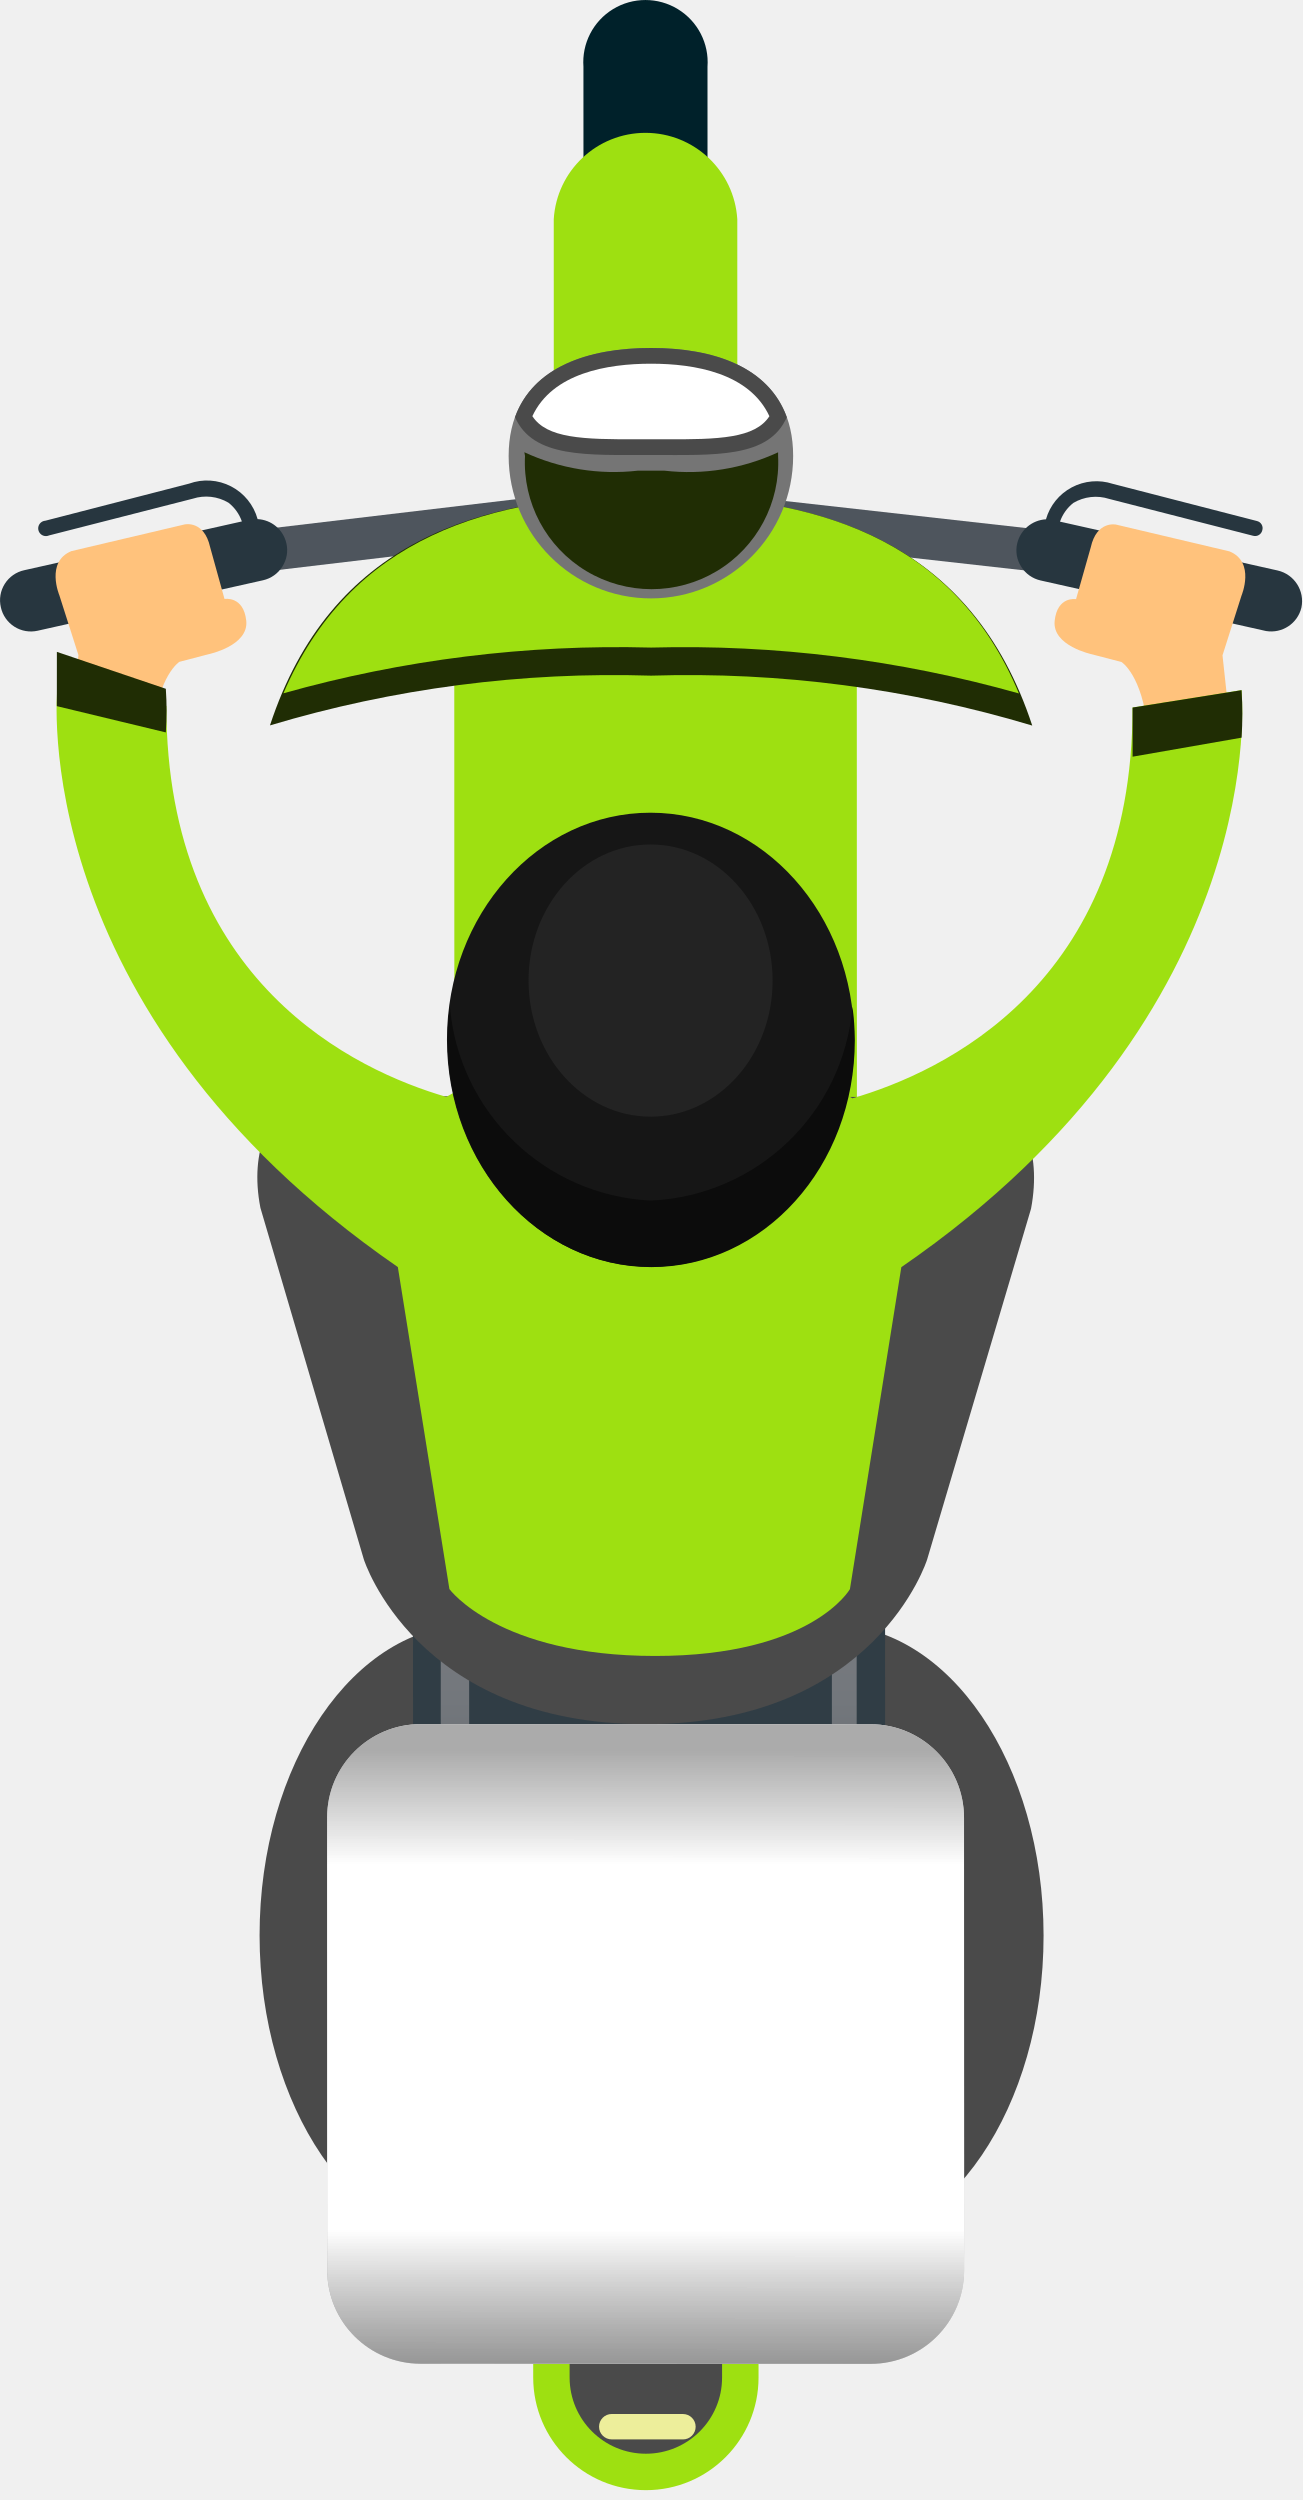
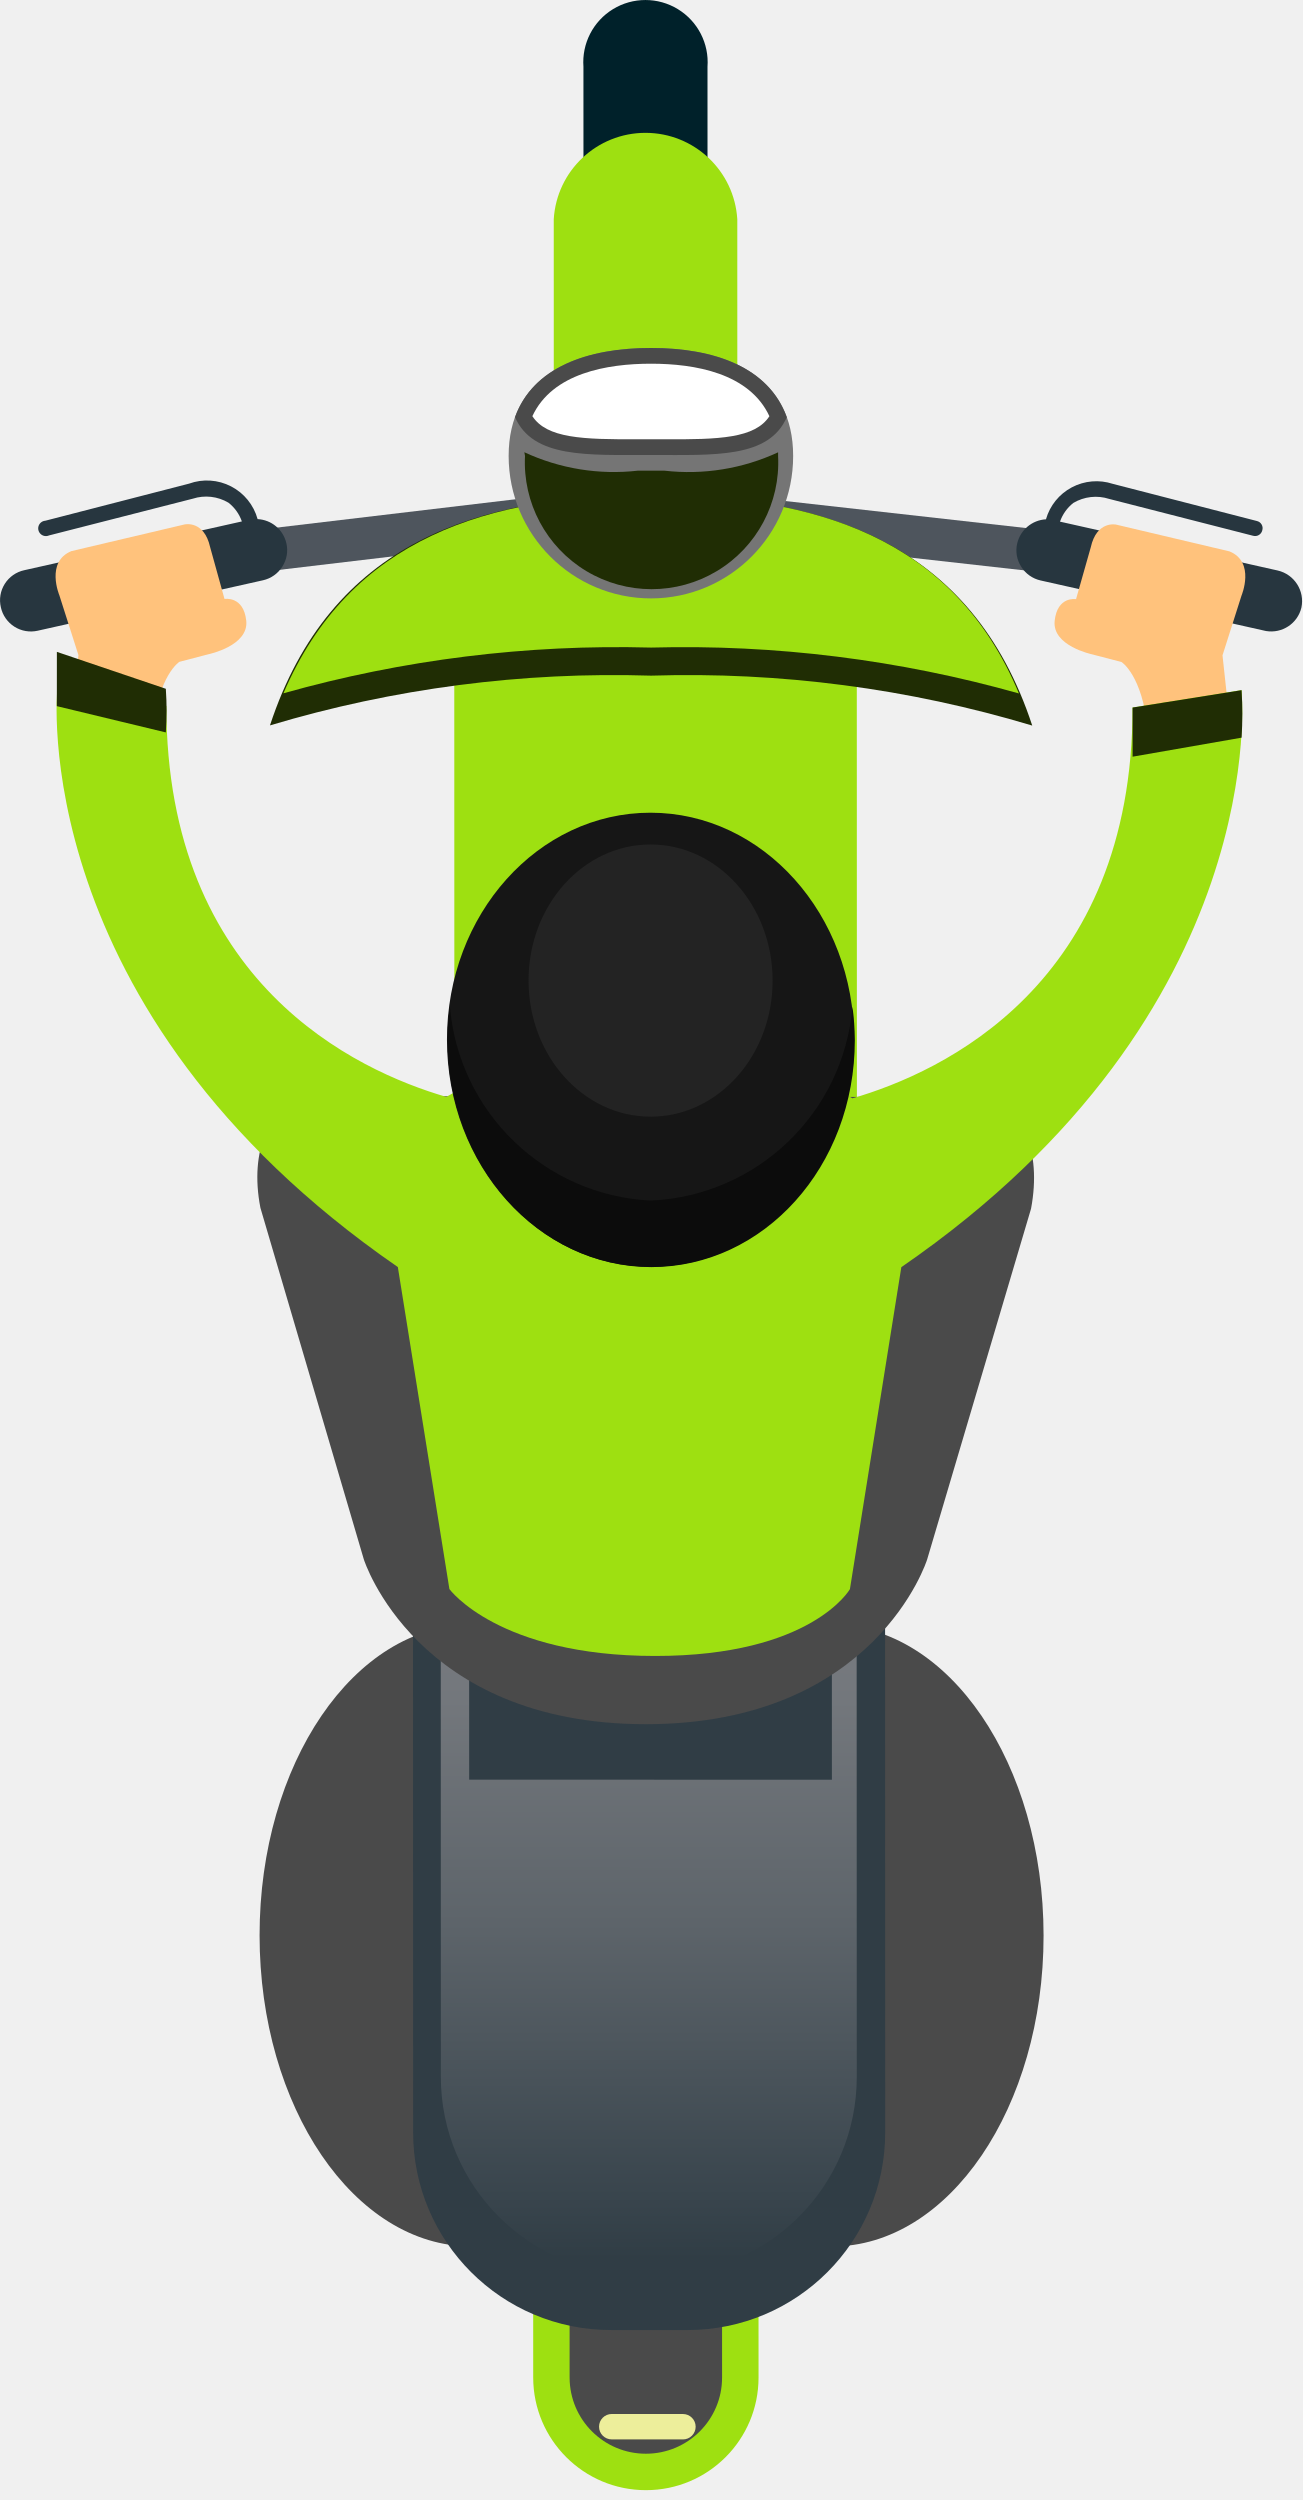
<svg xmlns="http://www.w3.org/2000/svg" width="50" height="96" viewBox="0 0 50 96" fill="none">
  <path d="M19.555 62.586C19.078 62.458 18.586 62.393 18.091 62.394C13.598 62.392 9.966 67.733 9.968 74.319C9.969 80.906 13.604 86.261 18.097 86.262C18.591 86.263 19.083 86.198 19.56 86.07L19.555 62.586Z" fill="#4A4A4A" />
  <path d="M30.403 62.589C30.906 62.454 31.424 62.39 31.944 62.396C36.437 62.397 40.072 67.739 40.073 74.326C40.075 80.913 36.443 86.266 31.949 86.265C31.451 86.266 30.955 86.201 30.473 86.072L30.403 62.589Z" fill="#4A4A4A" />
  <path d="M10.175 21.948L9.61 20.381L20.933 19.036L21.511 20.602L10.175 21.948Z" fill="#4E555D" />
  <path d="M0.033 23.321C-0.04 23.012 0.014 22.688 0.183 22.42C0.352 22.152 0.621 21.963 0.931 21.896L9.288 20.023C9.189 19.739 9.011 19.49 8.774 19.304C8.36 19.058 7.86 19.002 7.401 19.15L1.881 20.561C1.773 20.608 1.648 20.587 1.562 20.507C1.476 20.427 1.445 20.304 1.483 20.193C1.522 20.082 1.622 20.005 1.739 19.996L7.259 18.572C7.788 18.38 8.373 18.418 8.873 18.677C9.373 18.935 9.742 19.391 9.892 19.934C10.425 19.96 10.876 20.338 10.996 20.858C11.07 21.166 11.014 21.491 10.842 21.757C10.674 22.025 10.406 22.215 10.098 22.283L1.445 24.22C1.139 24.289 0.817 24.233 0.552 24.064C0.287 23.895 0.1 23.628 0.033 23.321Z" fill="#27363F" />
  <path d="M39.779 21.953L40.382 20.387L28.34 19.036L27.737 20.602L39.779 21.953Z" fill="#4E555D" />
  <path d="M49.974 23.332C50.109 22.688 49.704 22.054 49.062 21.907L40.704 20.031C40.803 19.747 40.981 19.497 41.217 19.312C41.632 19.066 42.132 19.01 42.591 19.158L48.112 20.572C48.187 20.595 48.268 20.586 48.336 20.547C48.404 20.508 48.453 20.443 48.471 20.366C48.495 20.291 48.486 20.21 48.447 20.142C48.408 20.073 48.342 20.025 48.266 20.007L42.732 18.58C42.211 18.409 41.643 18.457 41.158 18.714C40.674 18.97 40.315 19.413 40.165 19.941C39.633 19.971 39.184 20.347 39.061 20.865C38.987 21.173 39.043 21.498 39.215 21.764C39.383 22.032 39.651 22.221 39.96 22.29L48.613 24.231C49.233 24.336 49.828 23.944 49.974 23.332Z" fill="#27363F" />
  <path d="M27.171 18.395L27.168 2.564C27.233 1.672 26.794 0.817 26.03 0.351C25.266 -0.116 24.305 -0.116 23.541 0.35C22.777 0.816 22.339 1.67 22.404 2.563L22.408 18.394C22.5 19.642 23.539 20.608 24.79 20.608C26.041 20.608 27.08 19.643 27.171 18.395Z" fill="#00212A" />
-   <path d="M28.315 24.251L28.312 8.42C28.199 6.556 26.654 5.102 24.787 5.101C22.92 5.101 21.376 6.555 21.264 8.419L21.267 24.25C21.38 26.114 22.925 27.568 24.792 27.568C26.659 27.569 28.203 26.115 28.315 24.251V24.251Z" fill="#9EE011" />
+   <path d="M28.315 24.251L28.312 8.42C28.199 6.556 26.654 5.102 24.787 5.101C22.92 5.101 21.376 6.555 21.264 8.419L21.267 24.25C21.38 26.114 22.925 27.568 24.792 27.568C26.659 27.569 28.203 26.115 28.315 24.251Z" fill="#9EE011" />
  <path d="M27.172 24.251L27.169 8.42C27.077 7.173 26.038 6.207 24.787 6.207C23.536 6.206 22.497 7.172 22.406 8.419L22.409 24.25C22.501 25.498 23.541 26.464 24.791 26.464C26.042 26.464 27.081 25.499 27.172 24.251Z" fill="#9EE011" />
  <rect width="15.457" height="31.046" transform="matrix(1 0.000230218 0.000230195 1 17.4434 22.6445)" fill="#9EE011" />
  <path d="M29.128 91.296L29.126 80.177C29.125 77.788 27.188 75.85 24.798 75.85C22.409 75.849 20.472 77.786 20.473 80.175L20.475 91.294C20.476 93.684 22.413 95.622 24.803 95.622C27.192 95.623 29.129 93.686 29.128 91.296Z" fill="#9EE011" />
  <path d="M27.728 91.297L27.725 80.178C27.725 78.561 26.414 77.25 24.797 77.25C23.181 77.249 21.87 78.56 21.871 80.176L21.873 91.295C21.874 92.912 23.184 94.223 24.801 94.223C26.418 94.224 27.728 92.913 27.728 91.297Z" fill="#4A4A4A" />
-   <path d="M26.713 93.186V93.186C26.713 92.917 26.495 92.698 26.225 92.698L23.491 92.697C23.221 92.697 23.003 92.916 23.003 93.185V93.185C23.003 93.455 23.222 93.673 23.491 93.673L26.226 93.674C26.355 93.674 26.479 93.623 26.57 93.531C26.662 93.439 26.713 93.315 26.713 93.186Z" fill="#EDEE9B" />
+   <path d="M26.713 93.186C26.713 92.917 26.495 92.698 26.225 92.698L23.491 92.697C23.221 92.697 23.003 92.916 23.003 93.185C23.003 93.455 23.222 93.673 23.491 93.673L26.226 93.674C26.355 93.674 26.479 93.623 26.57 93.531C26.662 93.439 26.713 93.315 26.713 93.186Z" fill="#EDEE9B" />
  <path d="M25.002 25.945C29.952 25.79 34.895 26.437 39.638 27.862C37.326 20.825 31.638 19.014 25.001 19.012C18.363 19.011 12.677 20.82 10.367 27.855C15.11 26.434 20.053 25.789 25.002 25.945Z" fill="#202D04" />
  <path d="M25.003 19.012C18.776 19.011 13.449 20.64 10.883 26.623C15.474 25.329 20.235 24.737 25.004 24.867C29.773 24.739 34.535 25.333 39.127 26.629C36.609 20.594 31.229 19.014 25.003 19.012Z" fill="#9EE011" />
  <path d="M25.003 22.979C21.982 22.979 19.533 20.529 19.532 17.509C19.532 14.504 21.983 13.362 25 13.363C28.017 13.363 30.457 14.507 30.457 17.511C30.458 20.527 28.018 22.973 25.003 22.979Z" fill="#757575" />
  <path d="M20.135 17.366C21.497 17.999 23.008 18.244 24.5 18.073L25.514 18.074C27.006 18.245 28.517 18.001 29.879 17.369L29.879 17.51C29.972 19.305 29.067 21.006 27.525 21.931C25.984 22.856 24.058 22.856 22.516 21.93C20.974 21.004 20.069 19.303 20.16 17.508L20.135 17.366Z" fill="#202D04" />
  <path d="M25 13.363C22.548 13.362 20.469 14.106 19.776 16.019C20.47 17.599 22.549 17.471 25.002 17.471C27.454 17.472 29.52 17.601 30.213 16.021C29.52 14.108 27.453 13.363 25 13.363Z" fill="#4A4A4A" />
  <path d="M20.443 15.981C21.213 14.325 23.318 13.966 25 13.966C26.682 13.966 28.774 14.326 29.545 15.983C28.993 16.83 27.62 16.881 25.501 16.868L24.5 16.867C22.369 16.88 20.995 16.828 20.443 15.981Z" fill="white" />
  <rect width="18.128" height="35.912" rx="7.59" transform="matrix(1 0.000230218 0.000230195 1 15.8574 53.5596)" fill="#303D45" />
  <rect width="15.971" height="32.818" rx="7.59" transform="matrix(1 0.000230218 0.000230195 1 16.9229 54.5244)" fill="url(#paint0_linear_1260_1713)" />
  <path d="M31.945 68.342L31.944 64.144C32.044 60.185 28.929 56.886 24.971 56.759C21.019 56.891 17.913 60.186 18.015 64.141L18.016 68.339L31.945 68.342Z" fill="#303D45" />
  <path d="M34.738 42.125C35.791 41.853 36.895 41.853 37.948 42.125C39.232 42.524 40.015 44.167 39.592 46.414L35.603 59.882C35.603 59.882 33.627 66.211 24.794 66.209C15.962 66.207 13.97 59.877 13.97 59.877L10 46.382C9.563 44.135 10.384 42.53 11.643 42.094C12.69 41.82 13.791 41.82 14.839 42.094L34.738 42.125Z" fill="#4A4A4A" />
  <path d="M2.768 27.403L3.012 25.156L2.279 22.858C2.279 22.858 1.74 21.574 2.741 21.163L7.093 20.137C7.093 20.137 7.838 19.97 8.069 21.01L8.621 23C8.621 23 9.353 22.872 9.456 23.835C9.559 24.798 8.019 25.119 8.019 25.119L6.889 25.414C6.889 25.414 6.093 25.915 5.888 27.982L2.768 27.403Z" fill="#FFC27C" />
  <path d="M47.188 27.413L46.944 25.166L47.675 22.868C47.675 22.868 48.214 21.584 47.213 21.173L42.86 20.145C42.86 20.145 42.116 19.978 41.885 21.018L41.32 23.008C41.32 23.008 40.601 22.879 40.499 23.842C40.397 24.805 41.937 25.127 41.937 25.127L43.067 25.422C43.067 25.422 43.863 25.923 44.069 27.99L47.188 27.413Z" fill="#FFC27C" />
-   <path d="M47.675 26.501L43.49 27.168C43.493 37.812 36.176 41.174 32.735 42.175C30.375 40.79 27.66 40.133 24.929 40.286C22.208 40.119 19.498 40.757 17.137 42.12C13.696 41.118 6.39 37.752 6.388 27.108L2.202 26.439C2.202 26.439 0.921 38.752 15.277 48.655L17.257 61.02C17.257 61.02 19.132 63.588 25.153 63.589C31.174 63.591 32.637 61.023 32.637 61.023L34.611 48.659C48.923 38.815 47.675 26.501 47.675 26.501Z" fill="#9EE011" />
+   <path d="M47.675 26.501L43.49 27.168C43.492 37.812 36.176 41.174 32.735 42.175C30.375 40.79 27.66 40.133 24.929 40.286C22.208 40.119 19.498 40.757 17.137 42.12C13.696 41.118 6.39 37.752 6.388 27.108L2.202 26.439C2.202 26.439 0.921 38.752 15.277 48.655L17.257 61.02C17.257 61.02 19.132 63.588 25.153 63.589C31.174 63.591 32.637 61.023 32.637 61.023L34.611 48.659C48.923 38.815 47.675 26.501 47.675 26.501Z" fill="#9EE011" />
  <path d="M43.491 27.17L47.676 26.503C47.715 27.11 47.715 27.719 47.677 28.326L43.492 29.057C43.492 28.458 43.492 27.829 43.491 27.17Z" fill="#202D04" />
  <path d="M2.184 25.032L6.368 26.449C6.407 27.056 6.407 27.517 6.368 28.125L2.183 27.116C2.183 25.228 2.184 25.691 2.184 25.032Z" fill="#202D04" />
  <ellipse cx="7.818" cy="8.718" rx="7.818" ry="8.718" transform="matrix(1 0.000230218 0.000230195 1 17.1611 31.2061)" fill="#161616" />
  <ellipse cx="4.686" cy="5.226" rx="4.686" ry="5.226" transform="matrix(1 0.000230218 0.000230195 1 20.2949 32.4268)" fill="#232323" />
  <path d="M24.982 46.102C20.913 45.897 17.62 42.714 17.278 38.653C17.214 39.078 17.184 39.508 17.188 39.937C17.189 44.752 20.695 48.656 25.009 48.657C29.322 48.658 32.826 44.807 32.825 39.941C32.822 39.511 32.792 39.083 32.735 38.657C32.391 42.736 29.072 45.924 24.982 46.102Z" fill="#0C0C0C" />
-   <rect width="24.457" height="24.562" rx="3.59" transform="matrix(1 0.000230218 0.000230195 1 12.5605 66.2061)" fill="url(#paint1_linear_1260_1713)" />
-   <rect width="24.457" height="24.562" rx="3.59" transform="matrix(1 0.000230218 0.000230195 1 12.5605 66.2061)" fill="url(#paint2_linear_1260_1713)" />
-   <g style="mix-blend-mode:multiply" opacity="0.5">
-     <rect width="24.457" height="24.562" rx="3.59" transform="matrix(1 0.000230218 0.000230195 1 12.5586 66.2051)" fill="url(#paint3_linear_1260_1713)" />
-   </g>
  <defs>
    <linearGradient id="paint0_linear_1260_1713" x1="1.462" y1="5.367" x2="1.462" y2="32.227" gradientUnits="userSpaceOnUse">
      <stop stop-color="#7B7E83" />
      <stop offset="0.2" stop-color="#73777C" />
      <stop offset="0.52" stop-color="#5D646A" />
      <stop offset="0.91" stop-color="#39454D" />
      <stop offset="1" stop-color="#303D45" />
    </linearGradient>
-     <linearGradient id="paint1_linear_1260_1713" x1="0" y1="24.562" x2="24.444" y2="24.562" gradientUnits="userSpaceOnUse">
-       <stop stop-color="#B1B1B1" />
-       <stop offset="0.21" stop-color="white" />
-       <stop offset="0.52" stop-color="white" />
-       <stop offset="0.78" stop-color="white" />
-       <stop offset="0.96" stop-color="#C2C2C2" />
-     </linearGradient>
-     <linearGradient id="paint2_linear_1260_1713" x1="24.457" y1="24.575" x2="24.457" y2="0" gradientUnits="userSpaceOnUse">
-       <stop stop-color="#B1B1B1" />
-       <stop offset="0.21" stop-color="white" />
-       <stop offset="0.52" stop-color="white" />
-       <stop offset="0.78" stop-color="white" />
-       <stop offset="0.96" stop-color="#C2C2C2" />
-     </linearGradient>
-     <linearGradient id="paint3_linear_1260_1713" x1="24.457" y1="24.575" x2="24.457" y2="0" gradientUnits="userSpaceOnUse">
-       <stop stop-color="#B1B1B1" />
-       <stop offset="0.21" stop-color="white" />
-       <stop offset="0.52" stop-color="white" />
-       <stop offset="0.78" stop-color="white" />
-       <stop offset="0.96" stop-color="#C2C2C2" />
-     </linearGradient>
  </defs>
</svg>
